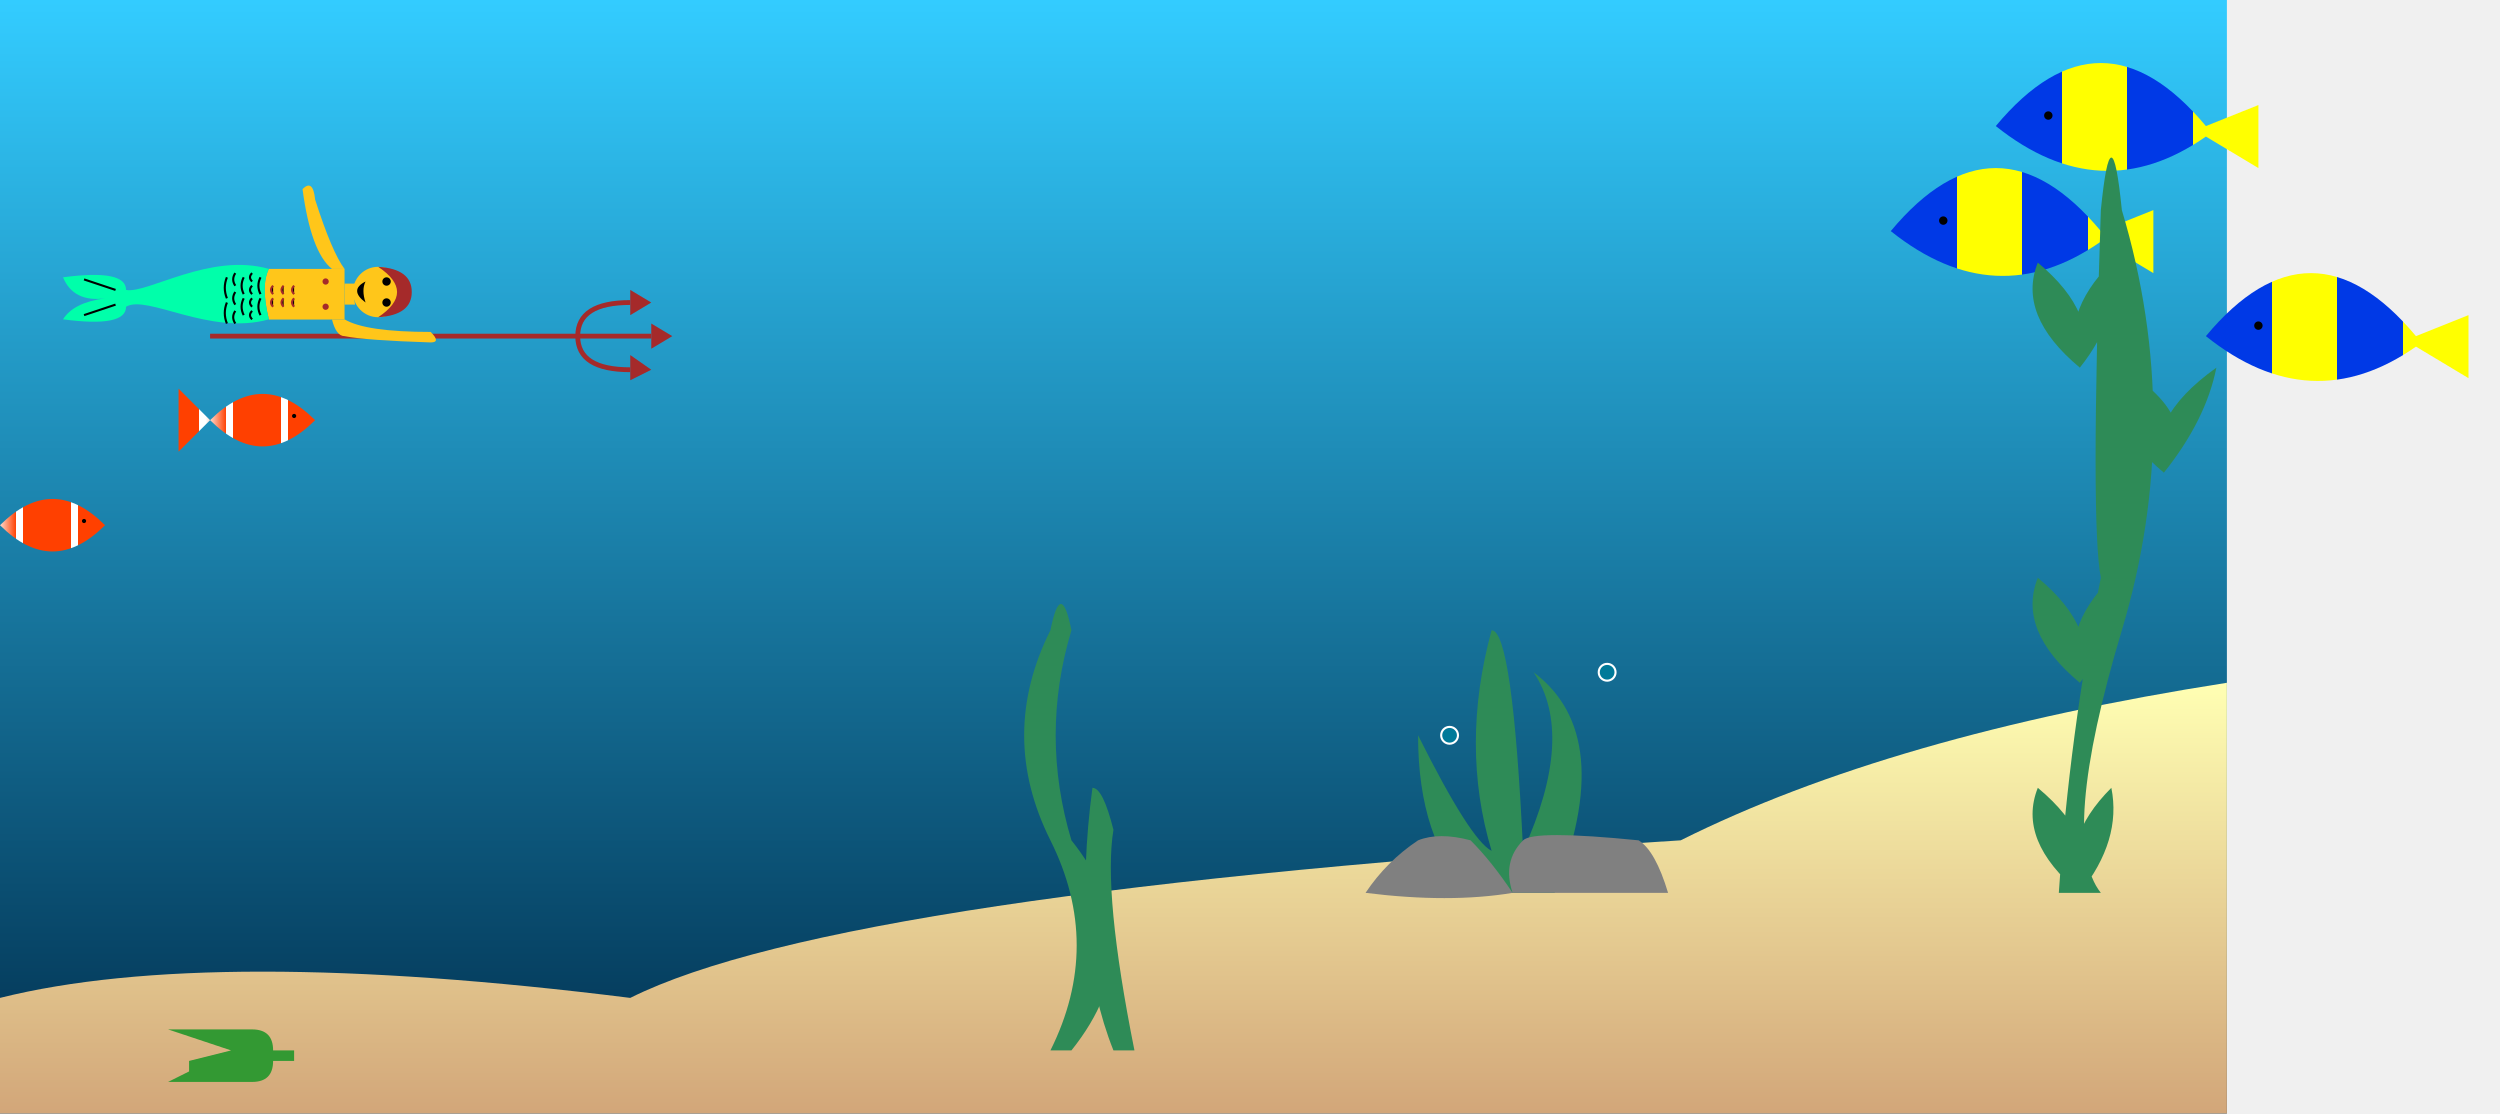
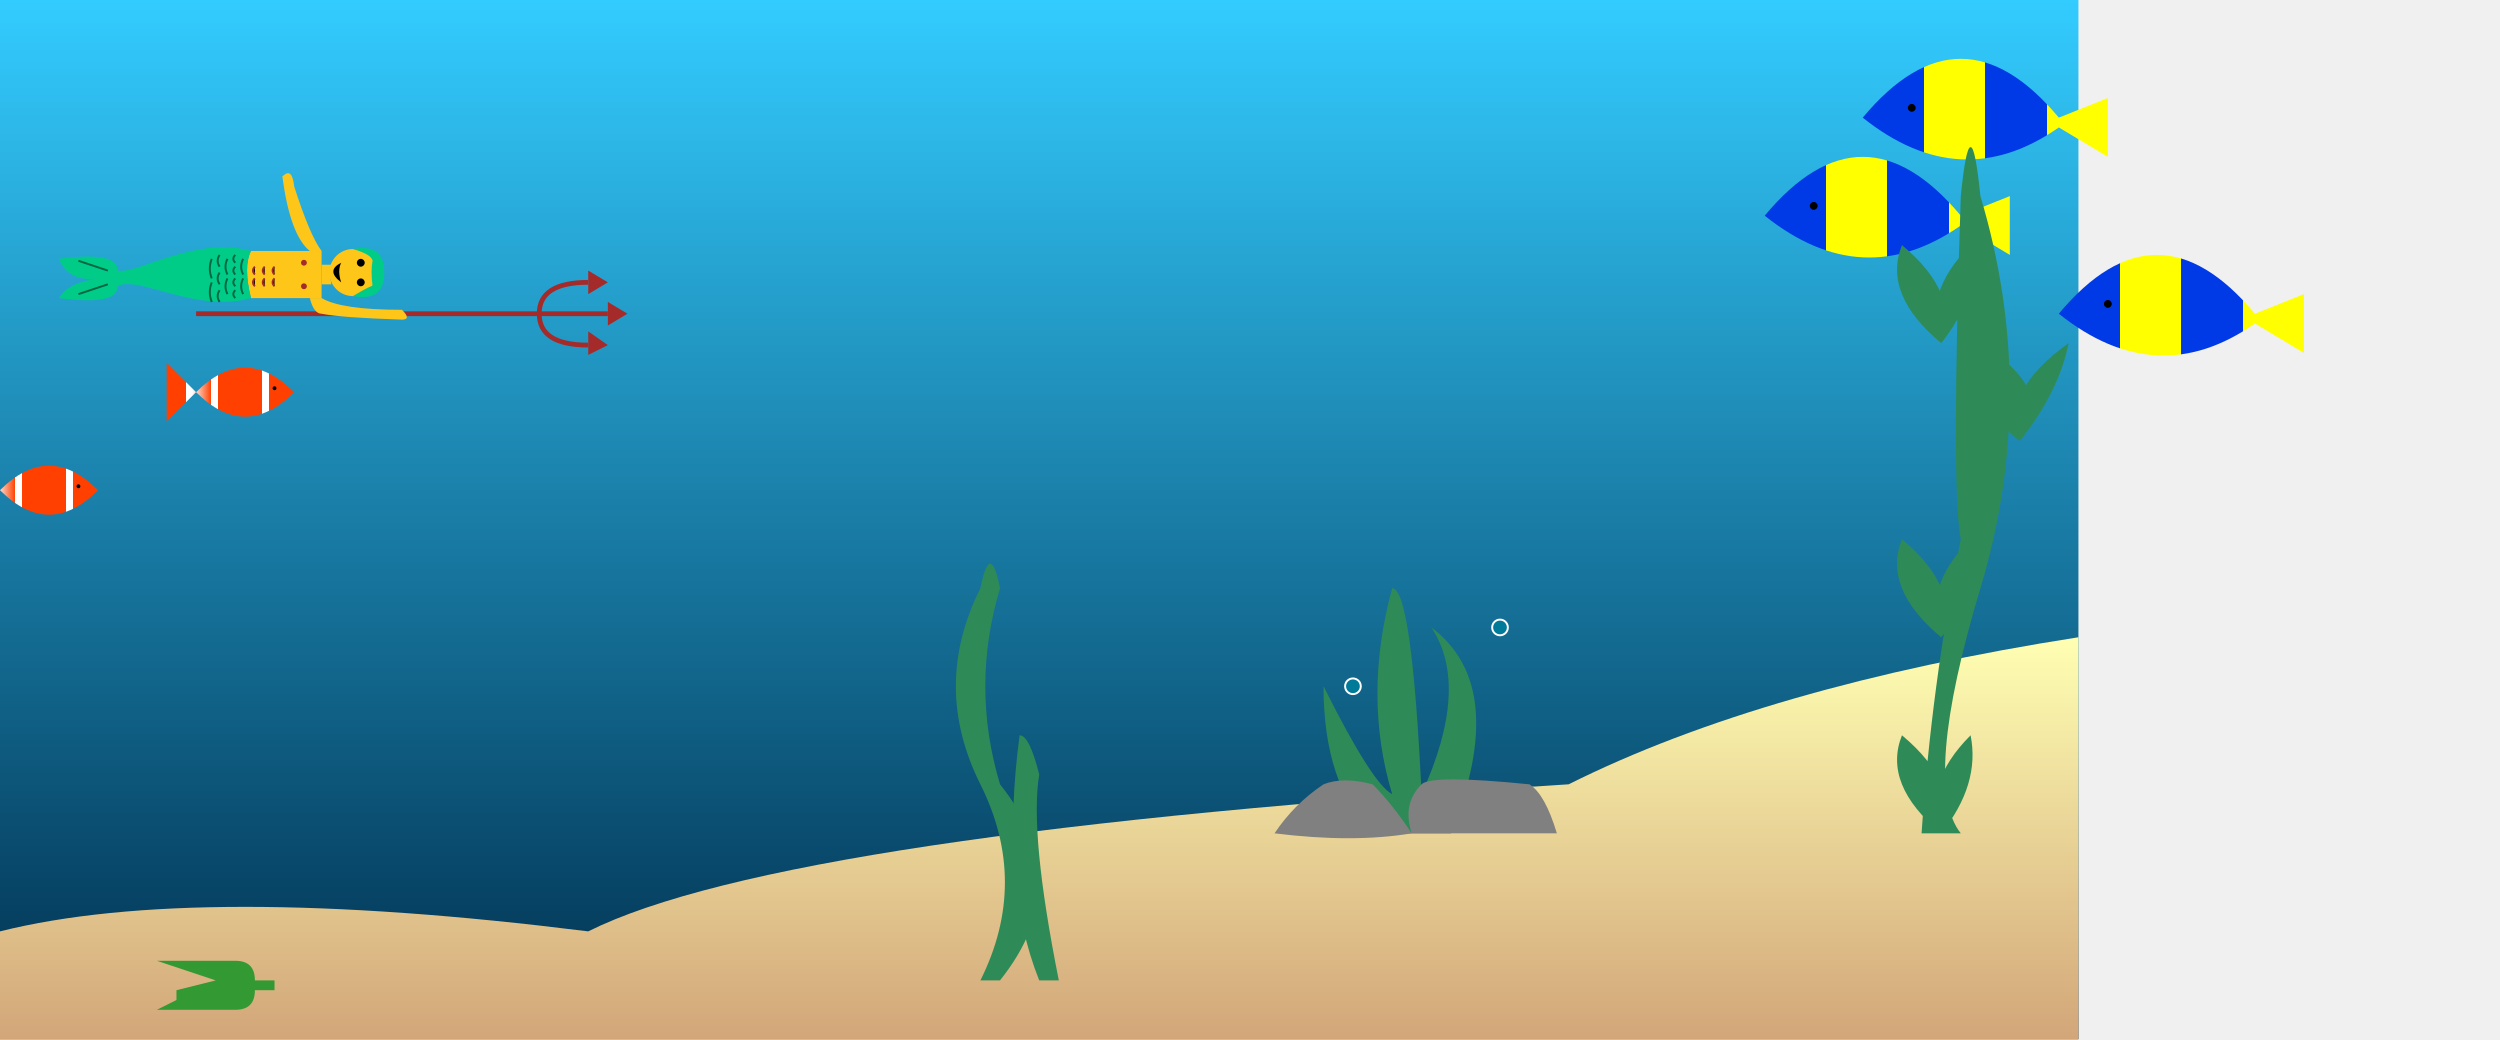
<svg xmlns="http://www.w3.org/2000/svg" xmlns:xlink="http://www.w3.org/1999/xlink">
  <defs>
    <linearGradient id="gradiente_mar" x1="50%" y1="0%" x2="50%" y2="100%">
      <stop offset="0%" style="stop-color:#33ccff;stop-opacity:1" />
      <stop offset="100%" style="stop-color:#002e4d;stop-opacity:1" />
    </linearGradient>
  </defs>
  <defs>
    <linearGradient id="gradiente_areia" x1="50%" y1="0%" x2="50%" y2="100%">
      <stop offset="0%" style="stop-color:#ffffb3;stop-opacity:1" />
      <stop offset="100%" style="stop-color:#d2a679;stop-opacity:1" />
    </linearGradient>
  </defs>
  <defs>
    <linearGradient id="gradiente_peixes_LaranjaBranco" x1="0%" y1="50%" x2="100%" y2="50%">
      <stop offset="0%" style="stop-color:#ff4000;stop-opacity:1" />
      <stop offset="15%" style="stop-color:#ff4000;stop-opacity:1" />
      <stop offset="15%" style="stop-color:#ffffff;stop-opacity:1" />
      <stop offset="20%" style="stop-color:#ffffff;stop-opacity:1" />
      <stop offset="35%" style="stop-color:#ff4000;stop-opacity:1" />
      <stop offset="35%" style="stop-color:#ff4000;stop-opacity:1" />
      <stop offset="35%" style="stop-color:#ffffff;stop-opacity:1" />
      <stop offset="40%" style="stop-color:#ffffff;stop-opacity:1" />
      <stop offset="40%" style="stop-color:#ff4000;stop-opacity:1" />
      <stop offset="75%" style="stop-color:#ff4000;stop-opacity:1" />
      <stop offset="75%" style="stop-color:#ffffff;stop-opacity:1" />
      <stop offset="80%" style="stop-color:#ffffff;stop-opacity:1" />
      <stop offset="80%" style="stop-color:#ff4000;stop-opacity:1" />
      <stop offset="100%" style="stop-color:#ff4000;stop-opacity:1" />
    </linearGradient>
  </defs>
  <defs>
    <linearGradient id="gradiente_peixes_AzulAmarelo" x1="0%" y1="50%" x2="100%" y2="50%">
      <stop offset="0%" style="stop-color:#0039e6;stop-opacity:1" />
      <stop offset="25%" style="stop-color:#0039e6;stop-opacity:1" />
      <stop offset="25%" style="stop-color:#ffff00;stop-opacity:1" />
      <stop offset="50%" style="stop-color:#ffff00;stop-opacity:1" />
      <stop offset="50%" style="stop-color:#0039e6;stop-opacity:1" />
      <stop offset="75%" style="stop-color:#0039e6;stop-opacity:1" />
      <stop offset="75%" style="stop-color:#ffff00;stop-opacity:1" />
      <stop offset="100%" style="stop-color:#ffff00;stop-opacity:1" />
    </linearGradient>
  </defs>
+   <path id="caminho" stroke="none" fill="none" d="                 M -100 250                 L 800 0                 L 1070 0 " />
  <path id="caminho_peixe1" stroke="none" fill="none" d="                     M 0 0                     L 1060 0" />
  <path id="caminho_peixe2" stroke="none" fill="none" d="                     M 0 0                     L -1060 0" />
  <path id="caminho_bolhas" stroke="none" fill="none" d="                 M 0 0                 L 0 -100" />
  <rect id="fundo_marinho" x="0" y="0" width="1060" height="530" fill="url(#gradiente_mar)" />
  <path id="fundo1" fill="url(#gradiente_areia)" d="                 M 0 475                 Q 100 450 300 475                 Q 400 425 800 400                 Q 900 350 1060 325                 L 1060 530                 L 0 530                 L 0 475" />
  <path id="peixe1_1" fill="url(#gradiente_peixes_LaranjaBranco)" d="                     M 100 200                     Q 125 175 150 200                     Q 125 225 100 200                     L 85 185                     L 85 215                     L 100 200">
    <animateMotion dur="9s" repeatCount="indefinite">
      <mpath xlink:href="#caminho_peixe1" />
    </animateMotion>
  </path>
  <circle id="olho_peixe1" cx="140" cy="198" r="1">
    <animateMotion dur="9s" repeatCount="indefinite">
      <mpath xlink:href="#caminho_peixe1" />
    </animateMotion>
  </circle>
  <path id="peixe1_2" fill="url(#gradiente_peixes_LaranjaBranco)" d="                     M 0 250                     Q 25 225 50 250                     Q 25 275 0 250                     L -15 235                     L -15 265                     L 0 250">
    <animateMotion dur="9s" repeatCount="indefinite">
      <mpath xlink:href="#caminho_peixe1" />
    </animateMotion>
  </path>
  <circle id="olho_peixe1" cx="40" cy="248" r="1">
    <animateMotion dur="9s" repeatCount="indefinite">
      <mpath xlink:href="#caminho_peixe1" />
    </animateMotion>
  </circle>
  <path id="peixe2_1" fill="url(#gradiente_peixes_AzulAmarelo)" d="                     M 900 110                     Q 950 50 1000 110                     L 1025 100                     L 1025 130                     L 1000 115                     Q 950 150 900 110">
    <animateMotion dur="9s" repeatCount="indefinite">
      <mpath xlink:href="#caminho_peixe2" />
    </animateMotion>
  </path>
  <circle id="olho_peixe2" cx="925" cy="105" r="2">
    <animateMotion dur="9s" repeatCount="indefinite">
      <mpath xlink:href="#caminho_peixe2" />
    </animateMotion>
  </circle>
  <path id="peixe2_2" fill="url(#gradiente_peixes_AzulAmarelo)" d="                     M 950 60                     Q 1000 0 1050 60                     L 1075 50                     L 1075 80                     L 1050 65                     Q 1000 100 950 60">
    <animateMotion dur="9s" repeatCount="indefinite">
      <mpath xlink:href="#caminho_peixe2" />
    </animateMotion>
  </path>
  <circle id="olho_peixe2" cx="975" cy="55" r="2">
    <animateMotion dur="9s" repeatCount="indefinite">
      <mpath xlink:href="#caminho_peixe2" />
    </animateMotion>
  </circle>
  <path id="peixe2_3" fill="url(#gradiente_peixes_AzulAmarelo)" d="                     M 1050 160                     Q 1100 100 1150 160                     L 1175 150                     L 1175 180                     L 1150 165                     Q 1100 200 1050 160">
    <animateMotion dur="9s" repeatCount="indefinite">
      <mpath xlink:href="#caminho_peixe2" />
    </animateMotion>
  </path>
  <circle id="olho_peixe2" cx="1075" cy="155" r="2">
    <animateMotion dur="9s" repeatCount="indefinite">
      <mpath xlink:href="#caminho_peixe2" />
    </animateMotion>
  </circle>
  <path id="lost_bottle" fill="#339933" d="                 M 80 490                 L 120 490                 Q 130 490 130 500                 L 140 500                 L 140 505                 L 130 505                 Q 130 515 120 515                 L 80 515                 L 90 510                 L 90 505                 L 110 500                 L 80 490" />
  <path id="alga1_1" fill="seagreen" d="                 M 500 500                 Q 525 450 500 400                 Q 475 350 500 300                 Q 505 275 510 300                 Q 495 350 510 400                 Q 550 450 510 500                 L 500 500" />
  <path id="alga1_2" fill="seagreen" d="                 M 530 500                 Q 510 450 520 375                 Q 525 375 530 395                 Q 525 425 540 500                 L 530 500" />
  <path id="alga2" fill="seagreen" d="                 M 1000 425                 Q 980 400 1010 300                 Q 1040 200 1010 100                 Q 1005 50 1000 100                 Q 995 250 1000 275                 Q 985 350 980 425                 L 1000 425                                  M 990 425                 Q 1010 400 1005 375                 Q 980 400 990 425                                      M 990 425                 Q 1000 400 970 375                 Q 960 400 990 425                                         M 990 325                 Q 1010 300 1005 275                 Q 980 300 990 325                                      M 990 325                 Q 1000 300 970 275                 Q 960 300 990 325                                                         M 1030 225                 Q 1050 200 1055 175                 Q 1020 200 1030 225                                      M 1030 225                 Q 1050 200 1010 175                 Q 1000 200 1030 225                                                             M 990 175                 Q 1010 150 1005 125                 Q 980 150 990 175                                      M 990 175                 Q 1000 150 970 125                 Q 960 150 990 175" />
  <circle id="bolhas3_1" cx="690" cy="350" r="4" stroke="#ffffff" fill="#007a99">
    <animateMotion dur="2s" repeatCount="indefinite">
      <mpath xlink:href="#caminho_bolhas" />
    </animateMotion>
  </circle>
  <circle id="bolhas3_2" cx="715" cy="370" r="4" stroke="#ffffff" fill="#007a99">
    <animateMotion dur="2s" repeatCount="indefinite">
      <mpath xlink:href="#caminho_bolhas" />
    </animateMotion>
  </circle>
  <circle id="bolhas3_3" cx="745" cy="380" r="4" stroke="#ffffff" fill="#007a99">
    <animateMotion dur="2s" repeatCount="indefinite">
      <mpath xlink:href="#caminho_bolhas" />
    </animateMotion>
  </circle>
  <circle id="bolhas3_4" cx="765" cy="320" r="4" stroke="#ffffff" fill="#007a99">
    <animateMotion dur="2s" repeatCount="indefinite">
      <mpath xlink:href="#caminho_bolhas" />
    </animateMotion>
  </circle>
  <path id="alga3" fill="seagreen" d="                 M 700 425                 Q 675 400 675 350                 Q 700 400 710 405                 Q 695 355 710 300                 Q 720 300 725 405                 Q 750 350 730 320                 Q 770 350 740 425                 L 700 425" />
  <path id="pedra3" fill="grey" d="                 M 650 425                 Q 660 410 675 400                 Q 685 396 700 400                 Q 710 410 720 425                 Q 690 430 650 425                                  M 720 425                 Q 715 410 725 400                 Q 730 395 780 400                 Q 788 405 794 425" />
  <path id="corpo" stroke="none" fill="#ffc61a" d="                 M 128 128                 L 158 128                 M 164 128                 L 164 135                 L 169 135                 Q 168 140 169 145                 L 164 145                 L 164 152                 M 158 152                 L 128 152                 Q 124 136 128 128">
    <animateMotion dur="9s" repeatCount="indefinite">
      <mpath xlink:href="#caminho" />
    </animateMotion>
  </path>
  <path id="ligação" stroke="none" fill="#ffc61a" d="M 158 128                 L 164 128                 L 164 152                 L 128 152                 L 128 128">
    <animateMotion dur="9s" repeatCount="indefinite">
      <mpath xlink:href="#caminho" />
    </animateMotion>
  </path>
  <circle id="peito_direito" cx="155" cy="146" r="1" stroke="brown" fill="brown">
    <animateMotion dur="9s" repeatCount="indefinite">
      <mpath xlink:href="#caminho" />
    </animateMotion>
  </circle>
  <circle id="peito_esquerdo" cx="155" cy="134" r="1" stroke="brown" fill="brown">
    <animateMotion dur="9s" repeatCount="indefinite">
      <mpath xlink:href="#caminho" />
    </animateMotion>
  </circle>
  <path id="abdominal" stroke="brown" d="                 M 140 136                 Q 138 138 140 140                 M 140 142                 Q 138 144 140 146                                  M 135 136                 Q 133 138 135 140                 M 135 142                 Q 133 144 135 146                                  M 130 136                 Q 128 138 130 140                 M 130 142                 Q 128 144 130 146">
    <animateMotion dur="9s" repeatCount="indefinite">
      <mpath xlink:href="#caminho" />
    </animateMotion>
  </path>
  <path id="braço_direito" stroke="none" fill="#ffc61a" d="M 158 128             Q 148 120 144 90             Q 149 85 150 95             Q 158 120 164 128">
    <animateMotion dur="9s" repeatCount="indefinite">
      <mpath xlink:href="#caminho" />
    </animateMotion>
  </path>
-   <path id="barbatana" stroke="none" fill="#00ffaa" d="             M 128 152             Q 124 136 128 128             C 100 120 70 140 60 138             Q 60 128 30 132             Q 35 144 50 142             M 128 152             C 100 160 70 140 60 146             Q 60 156 30 152             Q 35 144 50 142">
-     <animateMotion dur="9s" repeatCount="indefinite">
-       <mpath xlink:href="#caminho" />
-     </animateMotion>
-   </path>
-   <path id="escamas_barbatana" stroke="black" fill="none" d="             M 124 132             Q 122 136 124 140             M 124 142             Q 122 146 124 150                          M 120 130             Q 118 132 120 134             M 120 136             Q 118 138 120 140             M 120 142             Q 118 144 120 146             M 120 148             Q 118 150 120 152                          M 116 132             Q 114 136 116 140             M 116 142             Q 114 146 116 150                          M 112 130             Q 110 133 112 136             M 112 139             Q 110 142 112 145             M 112 148             Q 110 151 112 154                          M 108 132             Q 106 137 108 142             M 108 144             Q 106 149 108 154                                       M 55 145             L 40 150             M 55 138             L 40 133">
+   <path id="barbatana" stroke="none" fill="#00cc88" d="             M 128 152             Q 124 136 128 128             C 100 120 70 140 60 138             Q 60 128 30 132             Q 35 144 50 142             M 128 152             C 100 160 70 140 60 146             Q 60 156 30 152             Q 35 144 50 142">
+     <animateMotion dur="9s" repeatCount="indefinite">
+       <mpath xlink:href="#caminho" />
+     </animateMotion>
+   </path>
+   <path id="escamas_barbatana" stroke="#006644" fill="none" d="             M 124 132             Q 122 136 124 140             M 124 142             Q 122 146 124 150                          M 120 130             Q 118 132 120 134             M 120 136             Q 118 138 120 140             M 120 142             Q 118 144 120 146             M 120 148             Q 118 150 120 152                          M 116 132             Q 114 136 116 140             M 116 142             Q 114 146 116 150                          M 112 130             Q 110 133 112 136             M 112 139             Q 110 142 112 145             M 112 148             Q 110 151 112 154                          M 108 132             Q 106 137 108 142             M 108 144             Q 106 149 108 154                                       M 55 145             L 40 150             M 55 138             L 40 133">
    <animateMotion dur="9s" repeatCount="indefinite">
      <mpath xlink:href="#caminho" />
    </animateMotion>
  </path>
  <circle id="cabeça" cx="180" cy="139" r="12" stroke="none" fill="#ffc61a">
    <animateMotion dur="9s" repeatCount="indefinite">
      <mpath xlink:href="#caminho" />
    </animateMotion>
  </circle>
  <path id="boca" stroke="none" fill="black" d="             M 174 134             Q 172 138 174 144             Q 166 138 174 134">
    <animateMotion dur="9s" repeatCount="indefinite">
      <mpath xlink:href="#caminho" />
    </animateMotion>
  </path>
  <circle id="olho_direito" cx="184" cy="134" r="2" stroke="none" fill="black">
    <animateMotion dur="9s" repeatCount="indefinite">
      <mpath xlink:href="#caminho" />
    </animateMotion>
  </circle>
  <circle id="olho_esquerdo" cx="184" cy="144" r="2" stroke="none" fill="black">
    <animateMotion dur="9s" repeatCount="indefinite">
      <mpath xlink:href="#caminho" />
    </animateMotion>
  </circle>
-   <path id="cabelo" stroke="none" fill="brown" d="             M 180 127             Q 198 139 180 151             Q 196 150 196 139             Q 196 128 180 127">
+   <path id="cabelo" stroke="none" fill="#00cc88" d="                 M 180 127                 Q 190 130 190 133                 Q 189 138 190 146                 Q 190 145 180 151                 Q 196 154 196 139                 Q 196 124 180 127">
    <animateMotion dur="9s" repeatCount="indefinite">
      <mpath xlink:href="#caminho" />
    </animateMotion>
  </path>
  <path id="tridente" stroke="brown" stroke-width="0.25%" fill="none" d="             M 100 160             L 275 160              M 275 160             Q 275 144 300 144              M 275 160             L 310 160              M 275 160             Q 275 176 300 176">
    <animateMotion dur="9s" repeatCount="indefinite">
      <mpath xlink:href="#caminho" />
    </animateMotion>
  </path>
  <path id="bicos_tridente" stroke="none" fill="brown" d="             M 300 138             L 300 150             L 310 144             L 300 138                                  M 310 154             L 310 166             L 320 160             L 310 154                                  M 300 169             L 300 181             L 310 176             L 300 169">
    <animateMotion dur="9s" repeatCount="indefinite">
      <mpath xlink:href="#caminho" />
    </animateMotion>
  </path>
  <path id="braço_esquerdo" stroke="none" fill="#ffc61a" d="             M 164 152             Q 174 158 205 158             Q 210 163 205 163             Q 174 162 164 160             Q 160 160 158 152">
    <animateMotion dur="9s" repeatCount="indefinite">
      <mpath xlink:href="#caminho" />
    </animateMotion>
  </path>
</svg>
